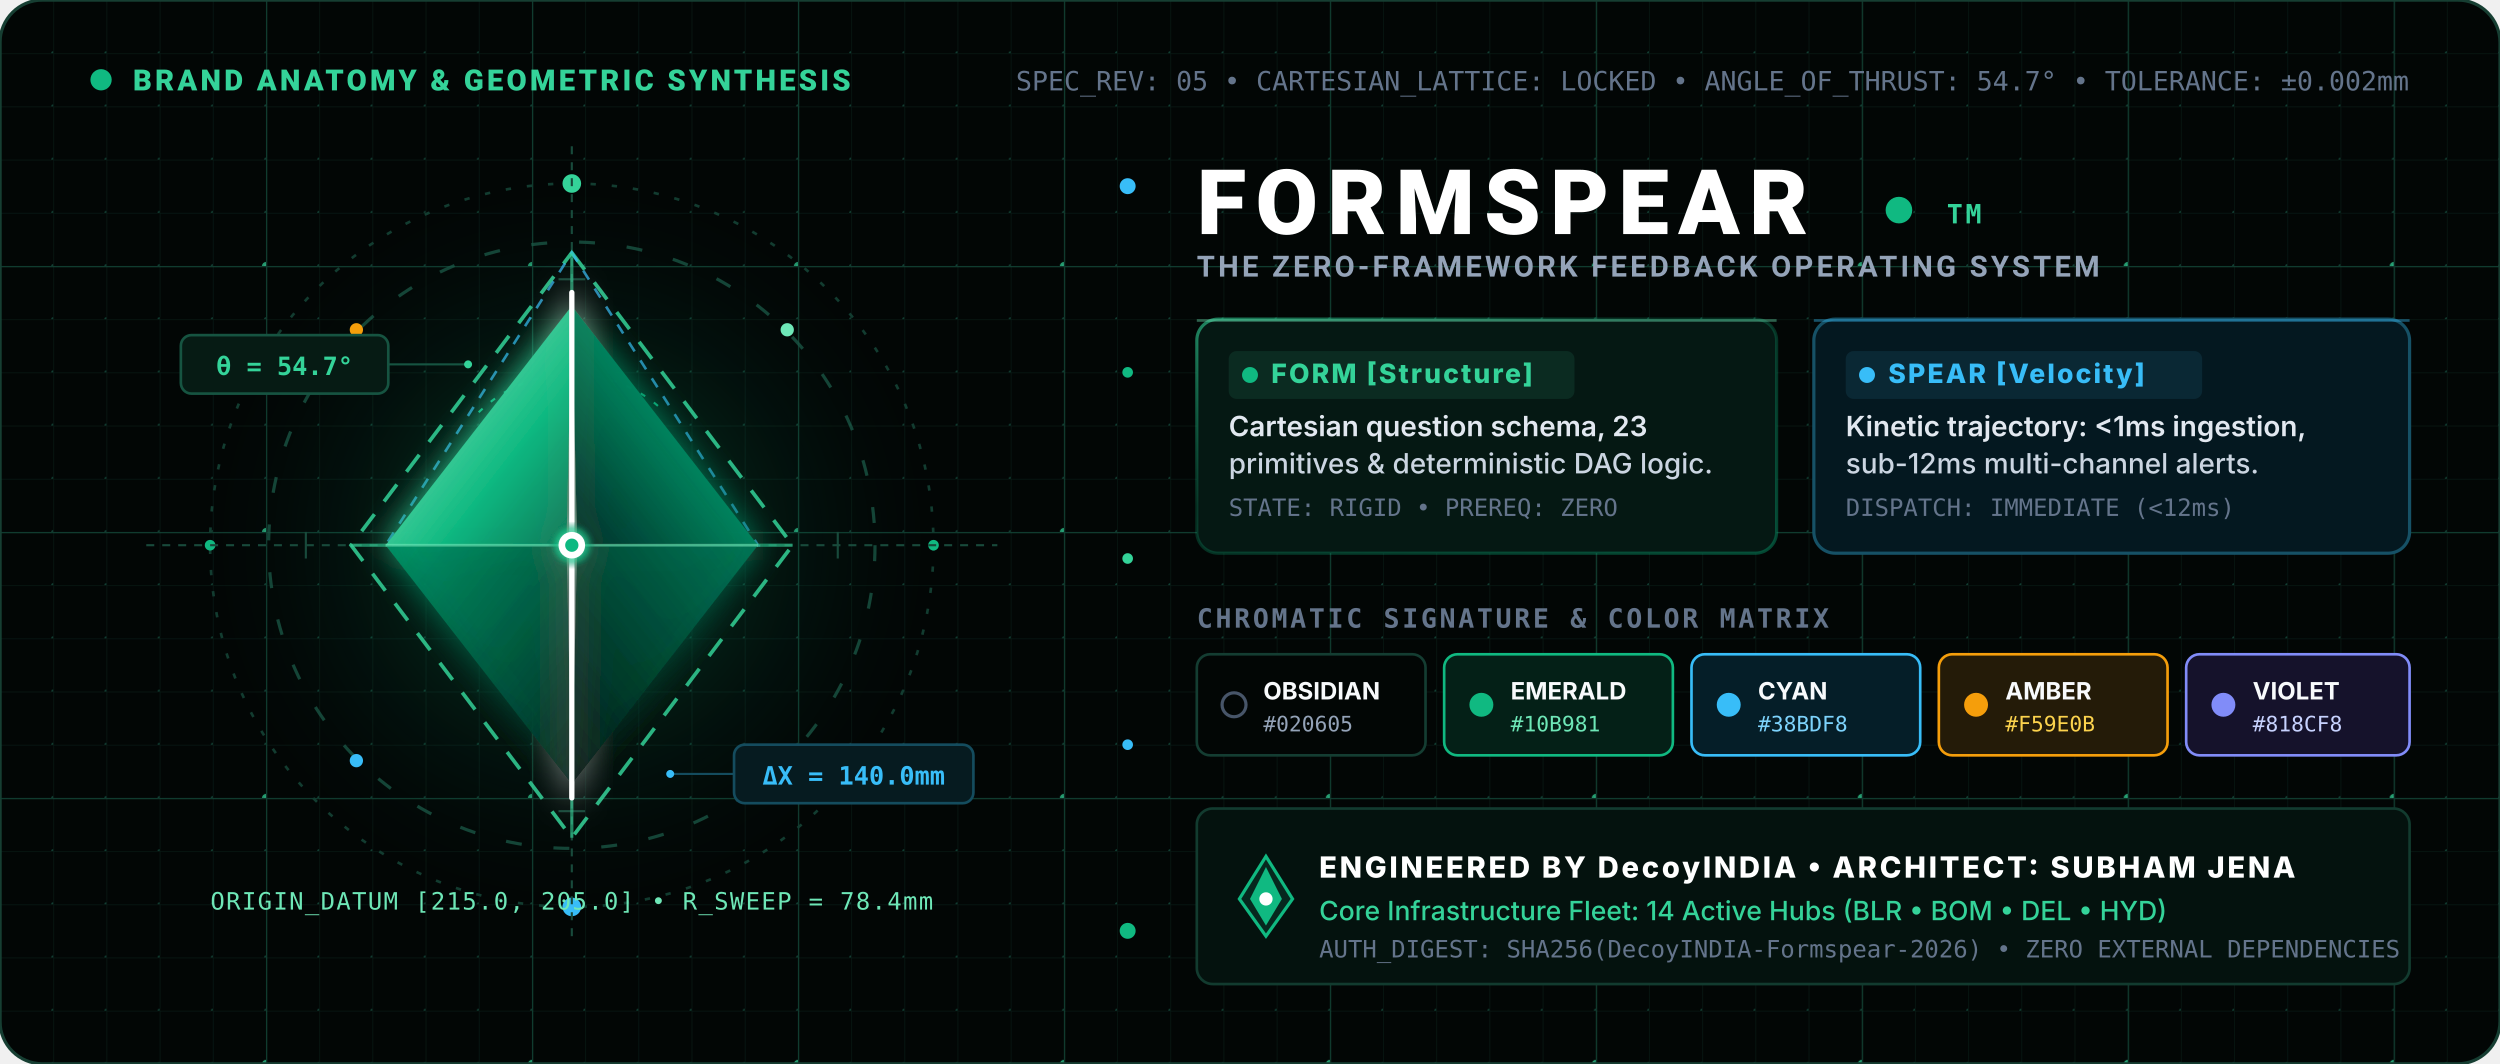
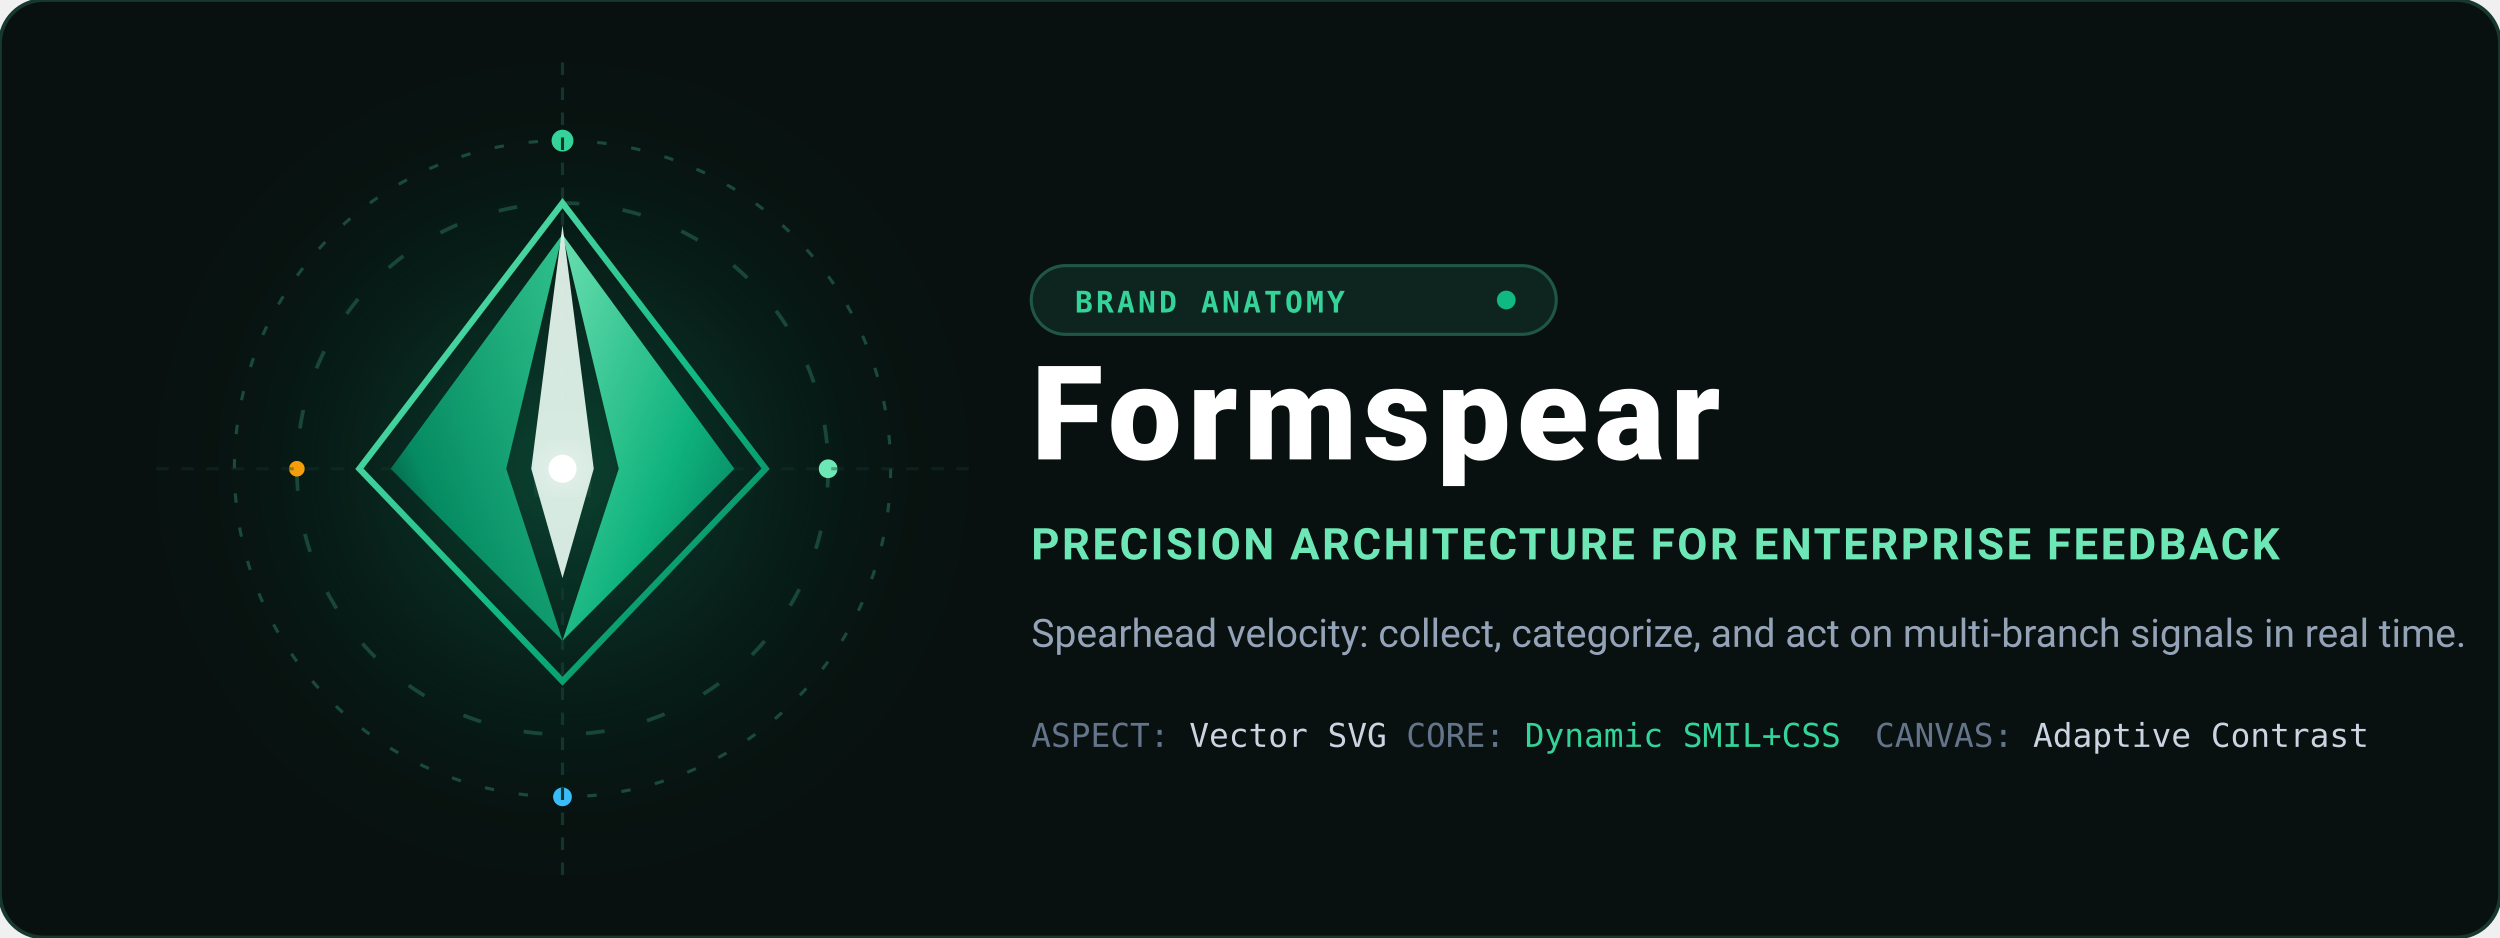
- <svg xmlns="http://www.w3.org/2000/svg" viewBox="0 0 940 400" width="100%" height="100%" fill="none">
+ <svg xmlns="http://www.w3.org/2000/svg" viewBox="0 0 800 300" width="100%" height="100%" fill="none">
  <defs>
-     <radialGradient id="bi-mark-aura" cx="50%" cy="50%" r="55%">
-       <stop offset="0%" stop-color="#10B981" stop-opacity="0.35" />
-       <stop offset="45%" stop-color="#059669" stop-opacity="0.12" />
-       <stop offset="85%" stop-color="#040907" stop-opacity="0.02" />
-       <stop offset="100%" stop-color="#020605" stop-opacity="0" />
+     <radialGradient id="mark-glow" cx="50%" cy="50%" r="55%">
+       <stop offset="0%" stop-color="#10B981" stop-opacity="0.3" />
+       <stop offset="50%" stop-color="#059669" stop-opacity="0.1" />
+       <stop offset="100%" stop-color="#071310" stop-opacity="0" />
    </radialGradient>
-     <radialGradient id="bi-core-beacon" cx="50%" cy="50%" r="50%">
-       <stop offset="0%" stop-color="#FFFFFF" />
-       <stop offset="30%" stop-color="#6EE7B7" />
-       <stop offset="70%" stop-color="#10B981" stop-opacity="0.6" />
-       <stop offset="100%" stop-color="#047857" stop-opacity="0" />
-     </radialGradient>
-     <linearGradient id="bi-facet-left" x1="0%" y1="0%" x2="100%" y2="100%">
-       <stop offset="0%" stop-color="#D1FAE5" />
-       <stop offset="25%" stop-color="#6EE7B7" />
-       <stop offset="65%" stop-color="#10B981" />
+     <linearGradient id="blade-grad-1" x1="0%" y1="0%" x2="100%" y2="100%">
+       <stop offset="0%" stop-color="#6EE7B7" />
+       <stop offset="60%" stop-color="#10B981" />
      <stop offset="100%" stop-color="#047857" />
    </linearGradient>
-     <linearGradient id="bi-facet-right" x1="100%" y1="0%" x2="0%" y2="100%">
+     <linearGradient id="blade-grad-2" x1="100%" y1="0%" x2="0%" y2="100%">
      <stop offset="0%" stop-color="#34D399" />
-       <stop offset="40%" stop-color="#059669" />
-       <stop offset="80%" stop-color="#064E3B" />
+       <stop offset="70%" stop-color="#059669" />
      <stop offset="100%" stop-color="#022C22" />
    </linearGradient>
-     <linearGradient id="bi-facet-base-left" x1="0%" y1="0%" x2="100%" y2="100%">
-       <stop offset="0%" stop-color="#059669" />
-       <stop offset="100%" stop-color="#022C22" />
-     </linearGradient>
-     <linearGradient id="bi-facet-base-right" x1="100%" y1="0%" x2="0%" y2="100%">
-       <stop offset="0%" stop-color="#047857" />
-       <stop offset="100%" stop-color="#011B14" />
-     </linearGradient>
-     <linearGradient id="bi-glass-rim" x1="0%" y1="0%" x2="100%" y2="100%">
-       <stop offset="0%" stop-color="#34D399" stop-opacity="0.6" />
-       <stop offset="40%" stop-color="#10B981" stop-opacity="0.2" />
-       <stop offset="100%" stop-color="#059669" stop-opacity="0.45" />
-     </linearGradient>
-     <linearGradient id="bi-spear-sheen" x1="0%" y1="0%" x2="100%" y2="0%">
+     <linearGradient id="orbit-grad" x1="0%" y1="0%" x2="100%" y2="0%">
      <stop offset="0%" stop-color="#10B981" stop-opacity="0" />
-       <stop offset="50%" stop-color="#FFFFFF" stop-opacity="0.9" />
+       <stop offset="50%" stop-color="#38BDF8" stop-opacity="0.8" />
      <stop offset="100%" stop-color="#10B981" stop-opacity="0" />
    </linearGradient>
-     <linearGradient id="bi-laser-divider" x1="0%" y1="0%" x2="0%" y2="100%">
-       <stop offset="0%" stop-color="#10B981" stop-opacity="0.05" />
-       <stop offset="25%" stop-color="#34D399" stop-opacity="0.75" />
-       <stop offset="50%" stop-color="#38BDF8" stop-opacity="0.95" />
-       <stop offset="75%" stop-color="#10B981" stop-opacity="0.75" />
-       <stop offset="100%" stop-color="#059669" stop-opacity="0.05" />
-     </linearGradient>
-     <pattern id="bi-blueprint-subgrid" width="20" height="20" patternUnits="userSpaceOnUse">
-       <path d="M 20 0 L 0 0 0 20" fill="none" stroke="#0E2D24" stroke-width="0.5" stroke-opacity="0.5" />
-       <circle cx="20" cy="20" r="0.75" fill="#1C5E4B" fill-opacity="0.6" />
-     </pattern>
-     <pattern id="bi-blueprint-majorgrid" width="100" height="100" patternUnits="userSpaceOnUse">
-       <rect width="100" height="100" fill="url(#bi-blueprint-subgrid)" />
-       <path d="M 100 0 L 0 0 0 100" fill="none" stroke="#164D3D" stroke-width="1" stroke-opacity="0.7" />
-       <circle cx="100" cy="100" r="1.5" fill="#34D399" fill-opacity="0.7" />
-     </pattern>
-     <filter id="bi-emblem-glow" x="-40%" y="-40%" width="180%" height="180%">
+     <filter id="core-glow" x="-50%" y="-50%" width="200%" height="200%">
      <feGaussianBlur stdDeviation="6" result="blur" />
-       <feMerge>
-         <feMergeNode in="blur" />
-         <feMergeNode in="SourceGraphic" />
-       </feMerge>
-     </filter>
-     <filter id="bi-laser-glow" x="-30%" y="-30%" width="160%" height="160%">
-       <feGaussianBlur stdDeviation="3" result="glow" />
-       <feMerge>
-         <feMergeNode in="glow" />
-         <feMergeNode in="SourceGraphic" />
-       </feMerge>
+       <feComposite in="SourceGraphic" in2="blur" operator="over" />
    </filter>
    <style>
-       @keyframes bi-blueprint-draft {
-         0% { stroke-dashoffset: 720; opacity: 0.2; }
-         40% { stroke-dashoffset: 0; opacity: 1; }
-         85%, 100% { stroke-dashoffset: 0; opacity: 0.85; }
+       @keyframes stroke-draw {
+         0% { stroke-dashoffset: 450; opacity: 0.2; }
+         50% { stroke-dashoffset: 0; opacity: 1; }
+         100% { stroke-dashoffset: 0; opacity: 1; }
      }
-       @keyframes bi-compass-spin-cw {
+       @keyframes orbit-spin {
        0% { transform: rotate(0deg); }
        100% { transform: rotate(360deg); }
      }
-       @keyframes bi-compass-spin-ccw {
+       @keyframes orbit-counter-spin {
        0% { transform: rotate(360deg); }
        100% { transform: rotate(0deg); }
      }
-       @keyframes bi-emblem-breathe {
-         0%, 100% { transform: translateY(0px) scale(1); filter: drop-shadow(0 0 14px rgba(16, 185, 129, 0.4)); }
-         50% { transform: translateY(-3px) scale(1.028); filter: drop-shadow(0 0 28px rgba(52, 211, 153, 0.85)); }
+       @keyframes blade-pulse {
+         0%, 100% { transform: scale(1); filter: drop-shadow(0 0 12px rgba(16, 185, 129, 0.35)); }
+         50% { transform: scale(1.02); filter: drop-shadow(0 0 24px rgba(52, 211, 153, 0.7)); }
      }
-       @keyframes bi-beacon-pulse {
-         0%, 100% { opacity: 0.4; transform: scale(0.9); }
-         50% { opacity: 1; transform: scale(1.25); }
-       }
-       @keyframes bi-caliper-flash {
-         0%, 100% { opacity: 0.55; }
-         50% { opacity: 1; }
-       }
-       @keyframes bi-text-sheen {
-         0% { transform: translateX(-180px); }
-         100% { transform: translateX(360px); }
+       @keyframes beam-spark {
+         0%, 100% { opacity: 0.2; transform: scaleY(0.7); }
+         50% { opacity: 0.85; transform: scaleY(1.3); }
      }

-       .bi-draft-line {
-         stroke-dasharray: 720;
-         animation: bi-blueprint-draft 6s cubic-bezier(0.25, 1, 0.5, 1) infinite;
+       .stroke-anim {
+         stroke-dasharray: 450;
+         animation: stroke-draw 4.5s ease-in-out infinite;
      }
-       .bi-caliper-cw {
-         transform-origin: 215px 205px;
-         animation: bi-compass-spin-cw 24s linear infinite;
+       .orbit-cw {
+         transform-origin: 180px 150px;
+         animation: orbit-spin 14s linear infinite;
      }
-       .bi-caliper-ccw {
-         transform-origin: 215px 205px;
-         animation: bi-compass-spin-ccw 18s linear infinite;
+       .orbit-ccw {
+         transform-origin: 180px 150px;
+         animation: orbit-counter-spin 10s linear infinite;
      }
-       .bi-emblem-core {
-         transform-origin: 215px 205px;
-         animation: bi-emblem-breathe 4.5s ease-in-out infinite;
+       .blade-group {
+         transform-origin: 180px 150px;
+         animation: blade-pulse 4s ease-in-out infinite;
      }
-       .bi-beacon {
-         transform-origin: 215px 205px;
-         animation: bi-beacon-pulse 2s ease-in-out infinite;
-       }
-       .bi-callout {
-         animation: bi-caliper-flash 3.5s ease-in-out infinite;
+       .spark-line {
+         transform-origin: 180px 150px;
+         animation: beam-spark 3s ease-in-out infinite;
      }

      @media (prefers-reduced-motion: reduce) {
-         .bi-draft-line, .bi-caliper-cw, .bi-caliper-ccw, .bi-emblem-core, .bi-beacon, .bi-callout {
+         .stroke-anim, .orbit-cw, .orbit-ccw, .blade-group, .spark-line {
          animation: none !important;
        }
      }
    </style>
  </defs>
-   <rect width="940" height="400" rx="16" fill="#020605" />
-   <rect width="940" height="400" rx="16" fill="url(#bi-blueprint-majorgrid)" />
-   <rect width="940" height="400" rx="16" stroke="#163E32" stroke-width="1.2" />
-   <g transform="translate(32, 24)">
-     <circle cx="6" cy="6" r="4" fill="#10B981" class="bi-beacon" />
-     <text x="18" y="10" font-family="-apple-system, BlinkMacSystemFont, 'Segoe UI', Roboto, sans-serif" font-size="11" font-weight="800" fill="#34D399" letter-spacing="1.2">BRAND ANATOMY &amp; GEOMETRIC SYNTHESIS</text>
-     <text x="350" y="10" font-family="ui-monospace, monospace" font-size="10" fill="#64748B">SPEC_REV: 05 • CARTESIAN_LATTICE: LOCKED • ANGLE_OF_THRUST: 54.7° • TOLERANCE: ±0.002mm</text>
+   <rect width="800" height="300" rx="14" fill="#08110F" />
+   <rect width="800" height="300" rx="14" stroke="#16382E" stroke-width="1.2" />
+   <circle cx="180" cy="150" r="130" fill="url(#mark-glow)" />
+   <g class="orbit-cw">
+     <circle cx="180" cy="150" r="105" stroke="#1A4A3C" stroke-width="1" stroke-dasharray="3, 8" />
+     <circle cx="180" cy="45" r="3.5" fill="#34D399" />
+     <circle cx="180" cy="255" r="3" fill="#38BDF8" />
  </g>
-   <line x1="424" y1="50" x2="424" y2="376" stroke="url(#bi-laser-divider)" stroke-width="1.5" filter="url(#bi-laser-glow)" />
-   <g transform="translate(424, 70)">
-     <circle cx="0" cy="0" r="3" fill="#38BDF8" />
-     <circle cx="0" cy="70" r="2" fill="#10B981" />
-     <circle cx="0" cy="140" r="2" fill="#34D399" />
-     <circle cx="0" cy="210" r="2" fill="#38BDF8" />
-     <circle cx="0" cy="280" r="3" fill="#10B981" />
+   <g class="orbit-ccw">
+     <circle cx="180" cy="150" r="85" stroke="#1F5A49" stroke-width="1.2" stroke-dasharray="6, 14" opacity="0.7" />
+     <circle cx="95" cy="150" r="2.5" fill="#F59E0B" />
+     <circle cx="265" cy="150" r="3" fill="#6EE7B7" />
  </g>
-   <circle cx="215" cy="205" r="145" fill="url(#bi-mark-aura)" />
-   <g class="bi-caliper-cw">
-     <circle cx="215" cy="205" r="136" stroke="#123C30" stroke-width="1" stroke-dasharray="2, 6" />
-     <circle cx="215" cy="69" r="3.5" fill="#34D399" />
-     <circle cx="215" cy="341" r="3.5" fill="#38BDF8" />
-     <circle cx="79" cy="205" r="2" fill="#10B981" />
-     <circle cx="351" cy="205" r="2" fill="#10B981" />
+   <line x1="180" y1="20" x2="180" y2="280" stroke="#12362B" stroke-width="1" stroke-dasharray="4, 4" class="spark-line" />
+   <line x1="50" y1="150" x2="310" y2="150" stroke="#12362B" stroke-width="1" stroke-dasharray="4, 4" opacity="0.4" />
+   <g class="blade-group">
+     <polygon points="180,65 245,150 180,218 115,150" fill="none" stroke="url(#blade-grad-1)" stroke-width="2" class="stroke-anim" />
+     <polygon points="180,75 125,150 180,205 162,150" fill="url(#blade-grad-2)" opacity="0.9" />
+     <polygon points="180,75 235,150 180,205 198,150" fill="url(#blade-grad-1)" opacity="0.95" />
+     <polygon points="180,72 190,150 180,185 170,150" fill="#ECFDF5" opacity="0.9" />
+     <circle cx="180" cy="150" r="4.5" fill="#FFFFFF" filter="url(#core-glow)" />
  </g>
-   <g class="bi-caliper-ccw">
-     <circle cx="215" cy="205" r="114" stroke="#195443" stroke-width="1.2" stroke-dasharray="6, 12" opacity="0.8" />
-     <circle cx="134" cy="124" r="2.5" fill="#F59E0B" />
-     <circle cx="296" cy="286" r="2.5" fill="#A78BFA" />
-     <circle cx="296" cy="124" r="2.5" fill="#6EE7B7" />
-     <circle cx="134" cy="286" r="2.5" fill="#38BDF8" />
-   </g>
-   <g stroke="#184A3B" stroke-width="0.8">
-     <line x1="55" y1="205" x2="375" y2="205" stroke-dasharray="3, 3" />
-     <line x1="215" y1="55" x2="215" y2="355" stroke-dasharray="3, 3" />
-     <line x1="115" y1="200" x2="115" y2="210" />
-     <line x1="165" y1="202" x2="165" y2="208" />
-     <line x1="265" y1="202" x2="265" y2="208" />
-     <line x1="315" y1="200" x2="315" y2="210" />
-     <line x1="210" y1="105" x2="220" y2="105" />
-     <line x1="212" y1="155" x2="218" y2="155" />
-     <line x1="212" y1="255" x2="218" y2="255" />
-     <line x1="210" y1="305" x2="220" y2="305" />
-   </g>
-   <g class="bi-draft-line" stroke="#34D399" stroke-width="1.4" fill="none">
-     <polygon points="215,95 298,205 215,315 132,205" stroke-dasharray="8, 6" opacity="0.85" />
-     <polygon points="215,95 285,205 145,205" stroke="#38BDF8" stroke-width="1" stroke-dasharray="4, 4" opacity="0.7" />
-     <line x1="132" y1="205" x2="298" y2="205" stroke="#34D399" stroke-width="1.2" opacity="0.6" />
-     <line x1="215" y1="95" x2="215" y2="315" stroke="#34D399" stroke-width="1.2" opacity="0.6" />
-     <path d="M 180,155 A 50,50 0 0,1 250,155" stroke="#10B981" stroke-width="0.8" stroke-dasharray="2, 4" />
-   </g>
-   <g class="bi-emblem-core" filter="url(#bi-emblem-glow)">
-     <polygon points="215,115 213,205 145,205" fill="url(#bi-facet-left)" opacity="0.96" />
-     <polygon points="215,295 213,205 145,205" fill="url(#bi-facet-base-left)" opacity="0.88" />
-     <polygon points="215,115 217,205 285,205" fill="url(#bi-facet-right)" opacity="0.96" />
-     <polygon points="215,295 217,205 285,205" fill="url(#bi-facet-base-right)" opacity="0.92" />
-     <line x1="215" y1="110" x2="215" y2="300" stroke="#FFFFFF" stroke-width="2" stroke-linecap="round" />
-     <line x1="145" y1="205" x2="285" y2="205" stroke="#6EE7B7" stroke-width="1" stroke-opacity="0.6" />
-     <circle cx="215" cy="205" r="9" fill="url(#bi-core-beacon)" />
-     <circle cx="215" cy="205" r="5" fill="#FFFFFF" />
-     <circle cx="215" cy="205" r="2.5" fill="#10B981" />
-   </g>
-   <g class="bi-callout" transform="translate(68, 126)">
-     <rect width="78" height="22" rx="4" fill="#061B14" stroke="#165441" stroke-width="1" />
-     <text x="39" y="15" text-anchor="middle" font-family="ui-monospace, monospace" font-size="9.5" font-weight="700" fill="#34D399">θ = 54.7°</text>
-     <line x1="78" y1="11" x2="108" y2="11" stroke="#165441" stroke-width="0.8" />
-     <circle cx="108" cy="11" r="1.5" fill="#34D399" />
-   </g>
-   <g class="bi-callout" transform="translate(276, 280)">
-     <rect width="90" height="22" rx="4" fill="#061B20" stroke="#144C5E" stroke-width="1" />
-     <text x="45" y="15" text-anchor="middle" font-family="ui-monospace, monospace" font-size="9.5" font-weight="700" fill="#38BDF8">ΔX = 140.0mm</text>
-     <line x1="0" y1="11" x2="-24" y2="11" stroke="#144C5E" stroke-width="0.8" />
-     <circle cx="-24" cy="11" r="1.5" fill="#38BDF8" />
-   </g>
-   <g class="bi-callout" transform="translate(215, 342)">
-     <text x="0" y="0" text-anchor="middle" font-family="ui-monospace, monospace" font-size="9" fill="#6EE7B7" letter-spacing="0.5">ORIGIN_DATUM [215.0, 205.0] • R_SWEEP = 78.4mm</text>
-   </g>
-   <g transform="translate(450, 52)">
-     <g>
-       <text x="0" y="36" font-family="-apple-system, BlinkMacSystemFont, 'Segoe UI', Roboto, sans-serif" font-size="34" font-weight="900" fill="#FFFFFF" letter-spacing="3.5">
-         FORMSPEAR
+   <g transform="translate(330, 85)">
+     <g transform="translate(0, 0)">
+       <rect x="0" y="0" width="168" height="22" rx="11" fill="#0E241F" stroke="#1F5646" stroke-width="1" />
+       <text x="14" y="15" font-family="ui-monospace, monospace" font-size="9.5" font-weight="700" fill="#34D399" letter-spacing="1">BRAND ANATOMY</text>
+       <circle cx="152" cy="11" r="3" fill="#10B981" />
+     </g>
+     <text x="0" y="62" font-family="-apple-system, BlinkMacSystemFont, 'Segoe UI', Roboto, 'Inter', sans-serif" font-size="42" font-weight="900" fill="#FFFFFF" letter-spacing="2">
+       Formspear
+     </text>
+     <text x="0" y="94" font-family="-apple-system, BlinkMacSystemFont, 'Segoe UI', Roboto, sans-serif" font-size="14" font-weight="600" fill="#6EE7B7" letter-spacing="0.8">
+       PRECISION ARCHITECTURE FOR ENTERPRISE FEEDBACK
+     </text>
+     <text x="0" y="122" font-family="-apple-system, BlinkMacSystemFont, 'Segoe UI', Roboto, sans-serif" font-size="12.5" font-weight="400" fill="#94A3B8">
+       Spearhead velocity: collect, categorize, and act on multi-branch signals in real time.
+     </text>
+     <g transform="translate(0, 142)">
+       <text x="0" y="12" font-family="ui-monospace, monospace" font-size="10.5" fill="#64748B">ASPECT: <tspan fill="#CBD5E1">Vector SVG</tspan>
      </text>
-       <circle cx="264" cy="27" r="5" fill="#10B981" class="bi-beacon" />
-       <text x="282" y="32" font-family="ui-monospace, monospace" font-size="10" font-weight="700" fill="#34D399" letter-spacing="1">TM</text>
-       <text x="0" y="52" font-family="-apple-system, BlinkMacSystemFont, 'Segoe UI', Roboto, sans-serif" font-size="11" font-weight="600" fill="#94A3B8" letter-spacing="1.2">
-         THE ZERO-FRAMEWORK FEEDBACK OPERATING SYSTEM
+       <text x="120" y="12" font-family="ui-monospace, monospace" font-size="10.5" fill="#64748B">CORE: <tspan fill="#34D399">Dynamic SMIL+CSS</tspan>
      </text>
-     </g>
-     <g transform="translate(0, 68)">
-       <g transform="translate(0, 0)">
-         <rect width="218" height="88" rx="8" fill="#051813" stroke="url(#bi-glass-rim)" stroke-width="1.2" />
-         <rect x="0" y="0" width="218" height="1" fill="#6EE7B7" fill-opacity="0.4" />
-         <rect x="12" y="12" width="130" height="18" rx="3" fill="#0B2B21" />
-         <circle cx="20" cy="21" r="3" fill="#10B981" />
-         <text x="28" y="24" font-family="-apple-system, BlinkMacSystemFont, sans-serif" font-size="10" font-weight="800" fill="#34D399" letter-spacing="0.8">FORM [Structure]</text>
-         <text x="12" y="44" font-family="-apple-system, BlinkMacSystemFont, sans-serif" font-size="10.5" font-weight="600" fill="#E2E8F0">Cartesian question schema, 23</text>
-         <text x="12" y="58" font-family="-apple-system, BlinkMacSystemFont, sans-serif" font-size="10.5" font-weight="500" fill="#CBD5E1">primitives &amp; deterministic DAG logic.</text>
-         <text x="12" y="74" font-family="ui-monospace, monospace" font-size="9" fill="#64748B">STATE: RIGID • PREREQ: ZERO</text>
-       </g>
-       <g transform="translate(232, 0)">
-         <rect width="224" height="88" rx="8" fill="#041820" stroke="#165166" stroke-width="1.2" />
-         <rect x="0" y="0" width="224" height="1" fill="#38BDF8" fill-opacity="0.4" />
-         <rect x="12" y="12" width="134" height="18" rx="3" fill="#0A2834" />
-         <circle cx="20" cy="21" r="3" fill="#38BDF8" />
-         <text x="28" y="24" font-family="-apple-system, BlinkMacSystemFont, sans-serif" font-size="10" font-weight="800" fill="#38BDF8" letter-spacing="0.8">SPEAR [Velocity]</text>
-         <text x="12" y="44" font-family="-apple-system, BlinkMacSystemFont, sans-serif" font-size="10.5" font-weight="600" fill="#E2E8F0">Kinetic trajectory: &lt;1ms ingestion,</text>
-         <text x="12" y="58" font-family="-apple-system, BlinkMacSystemFont, sans-serif" font-size="10.5" font-weight="500" fill="#CBD5E1">sub-12ms multi-channel alerts.</text>
-         <text x="12" y="74" font-family="ui-monospace, monospace" font-size="9" fill="#64748B">DISPATCH: IMMEDIATE (&lt;12ms)</text>
-       </g>
-     </g>
-     <g transform="translate(0, 172)">
-       <text x="0" y="12" font-family="ui-monospace, monospace" font-size="10" font-weight="700" fill="#64748B" letter-spacing="1">CHROMATIC SIGNATURE &amp; COLOR MATRIX</text>
-       <g transform="translate(0, 22)">
-         <rect width="86" height="38" rx="5" fill="#020605" stroke="#143D32" stroke-width="1" />
-         <circle cx="14" cy="19" r="4.5" fill="#020605" stroke="#475569" stroke-width="1.2" />
-         <text x="25" y="17" font-family="-apple-system, BlinkMacSystemFont, sans-serif" font-size="9" font-weight="700" fill="#F8FAFC">OBSIDIAN</text>
-         <text x="25" y="29" font-family="ui-monospace, monospace" font-size="8" fill="#94A3B8">#020605</text>
-       </g>
-       <g transform="translate(93, 22)">
-         <rect width="86" height="38" rx="5" fill="#042017" stroke="#10B981" stroke-width="1" />
-         <circle cx="14" cy="19" r="4.5" fill="#10B981" />
-         <text x="25" y="17" font-family="-apple-system, BlinkMacSystemFont, sans-serif" font-size="9" font-weight="700" fill="#F8FAFC">EMERALD</text>
-         <text x="25" y="29" font-family="ui-monospace, monospace" font-size="8" fill="#6EE7B7">#10B981</text>
-       </g>
-       <g transform="translate(186, 22)">
-         <rect width="86" height="38" rx="5" fill="#051E28" stroke="#38BDF8" stroke-width="1" />
-         <circle cx="14" cy="19" r="4.5" fill="#38BDF8" />
-         <text x="25" y="17" font-family="-apple-system, BlinkMacSystemFont, sans-serif" font-size="9" font-weight="700" fill="#F8FAFC">CYAN</text>
-         <text x="25" y="29" font-family="ui-monospace, monospace" font-size="8" fill="#7DD3FC">#38BDF8</text>
-       </g>
-       <g transform="translate(279, 22)">
-         <rect width="86" height="38" rx="5" fill="#241B08" stroke="#F59E0B" stroke-width="1" />
-         <circle cx="14" cy="19" r="4.5" fill="#F59E0B" />
-         <text x="25" y="17" font-family="-apple-system, BlinkMacSystemFont, sans-serif" font-size="9" font-weight="700" fill="#F8FAFC">AMBER</text>
-         <text x="25" y="29" font-family="ui-monospace, monospace" font-size="8" fill="#FCD34D">#F59E0B</text>
-       </g>
-       <g transform="translate(372, 22)">
-         <rect width="84" height="38" rx="5" fill="#15122B" stroke="#818CF8" stroke-width="1" />
-         <circle cx="14" cy="19" r="4.5" fill="#818CF8" />
-         <text x="25" y="17" font-family="-apple-system, BlinkMacSystemFont, sans-serif" font-size="9" font-weight="700" fill="#F8FAFC">VIOLET</text>
-         <text x="25" y="29" font-family="ui-monospace, monospace" font-size="8" fill="#C7D2FE">#818CF8</text>
-       </g>
-     </g>
-     <g transform="translate(0, 252)">
-       <rect width="456" height="66" rx="6" fill="#04120E" stroke="#123B2F" stroke-width="1" />
-       <g transform="translate(14, 16)">
-         <polygon points="12,2 22,18 12,32 2,18" fill="#06281E" stroke="#10B981" stroke-width="1.2" />
-         <polygon points="12,6 18,18 12,28 6,18" fill="#10B981" />
-         <circle cx="12" cy="18" r="2.5" fill="#FFFFFF" />
-       </g>
-       <text x="46" y="26" font-family="-apple-system, BlinkMacSystemFont, sans-serif" font-size="11" font-weight="800" fill="#FFFFFF" letter-spacing="1">
-         ENGINEERED BY DecoyINDIA • ARCHITECT: SUBHAM JENA
-       </text>
-       <text x="46" y="42" font-family="-apple-system, BlinkMacSystemFont, sans-serif" font-size="10" font-weight="500" fill="#34D399">
-         Core Infrastructure Fleet: 14 Active Hubs (BLR • BOM • DEL • HYD)
-       </text>
-       <text x="46" y="56" font-family="ui-monospace, monospace" font-size="9" fill="#64748B">
-         AUTH_DIGEST: SHA256(DecoyINDIA-Formspear-2026) • ZERO EXTERNAL DEPENDENCIES
+       <text x="270" y="12" font-family="ui-monospace, monospace" font-size="10.5" fill="#64748B">CANVAS: <tspan fill="#CBD5E1">Adaptive Contrast</tspan>
      </text>
    </g>
  </g>
</svg>
